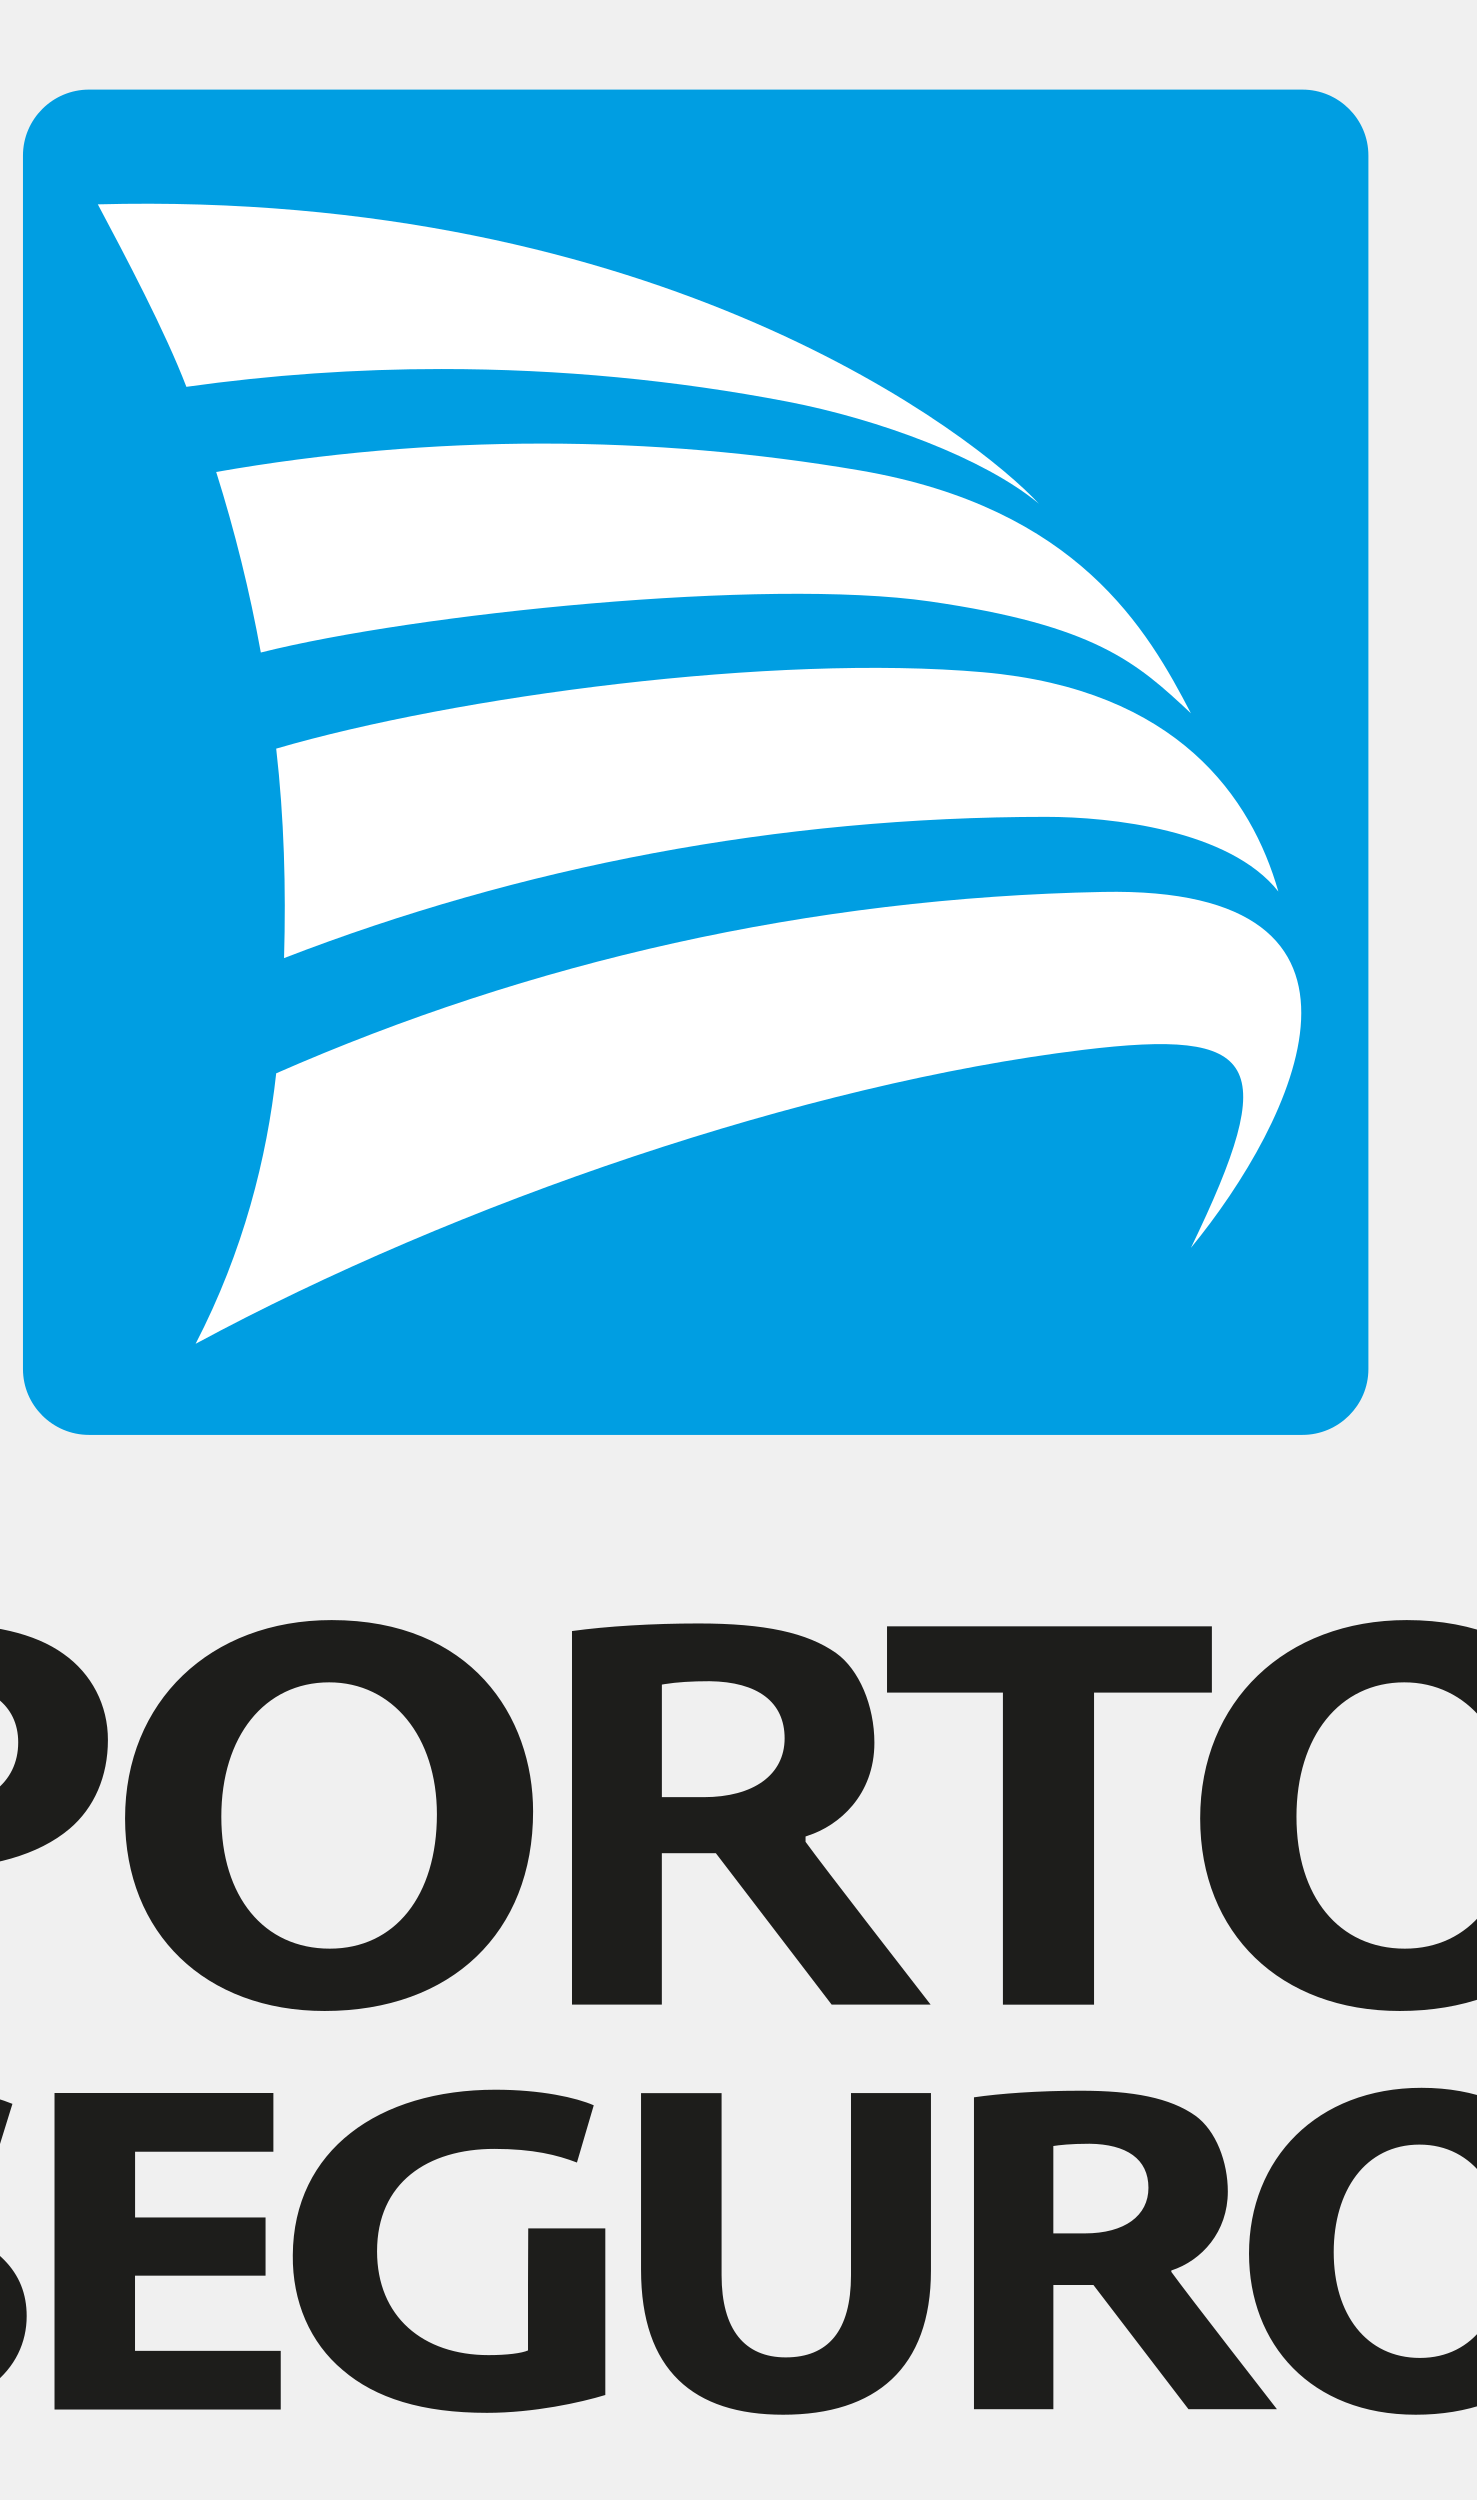
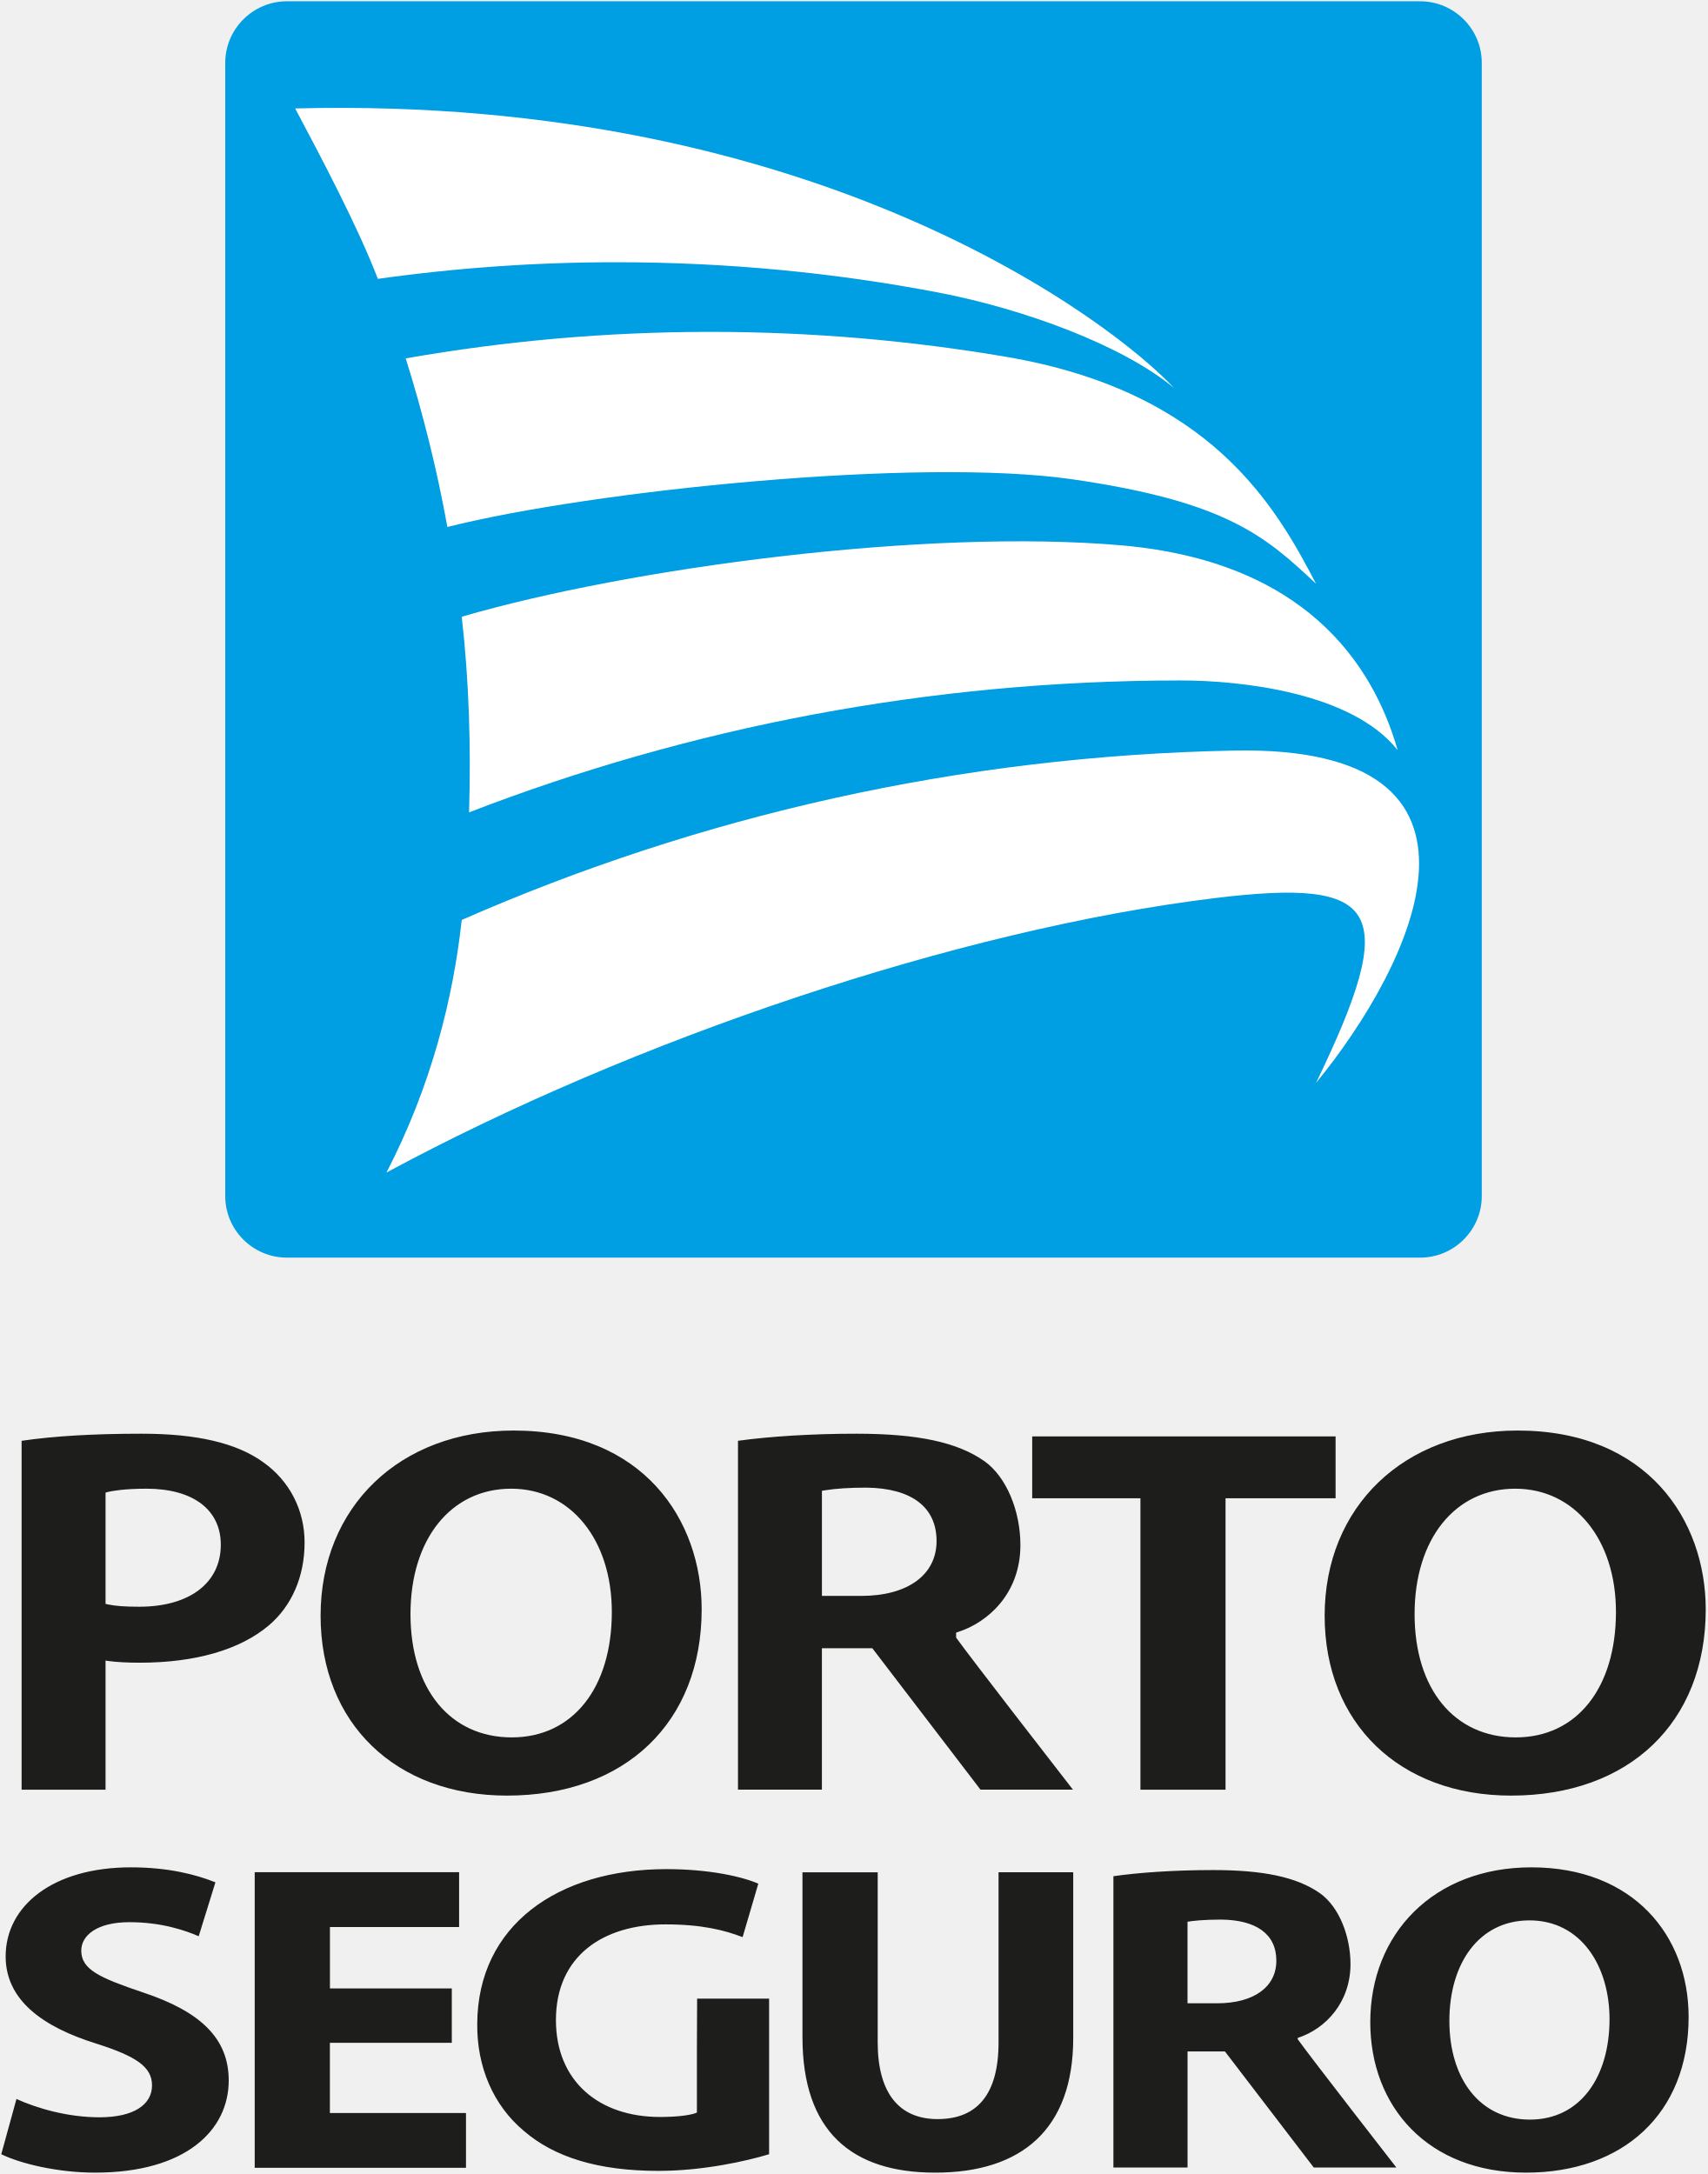
- <svg xmlns="http://www.w3.org/2000/svg" viewBox="905 24 248 420">
-   <radialGradient id="a" cx="1128.516" cy="600" gradientTransform="matrix(1.42173 -.03127 .01583 .71968 -583.857 378.476)" gradientUnits="userSpaceOnUse" r="260.156">
-     <stop offset="0" stop-color="#009ee2" />
-     <stop offset="1" stop-color="#009ee2" stop-opacity="0" />
-   </radialGradient>
-   <path d="m604.765 266.207h-151.162c-4.52 0-8.222 3.682-8.222 8.217v151.168c0 4.519 3.697 8.2 8.222 8.2h151.162c4.514 0 8.217-3.681 8.217-8.2v-151.168c.005-4.535-3.698-8.217-8.217-8.217z" fill="#009ee2" />
-   <g fill="#fff">
-     <path d="m601.763 366.102c-6.062-7.689-20.895-9.3-28.924-9.3-33.464 0-65.484 6.219-94.936 17.595.256-8.73.005-17.47-.978-26.094 22.422-6.543 61.985-11.8 88.027-9.52 24.326 2.134 33.49 15.692 36.81 27.319z" />
-     <path d="m590.873 343.904c-6.784-6.37-11.956-10.963-32.527-13.939-20.566-2.96-64.077 1.517-83.335 6.365a184.069 184.069 0 0 0 -5.56-22.49 234.747 234.747 0 0 1 40.64-3.536c13.468 0 26.695 1.15 39.536 3.342 27.203 4.66 35.859 19.897 41.246 30.258z" />
-     <path d="m454.706 280.502c70.045-1.82 109.393 28.845 117.228 37.292-6.82-5.685-19.98-10.529-31.314-12.715-13.928-2.673-28.307-4.064-43.072-4.064-10.79 0-21.423.753-31.81 2.218-2.647-6.91-7.553-16.188-11.032-22.731zm136.167 129.99c11.266-23.28 8.625-27.35-13.5-24.656-34.389 4.2-77.738 18.923-110.485 36.607 5.973-11.56 8.886-23.197 10.037-33.694 31.617-13.881 66.404-21.873 102.975-22.595 38.286-.758 23.918 28.531 10.973 44.338z" />
-   </g>
-   <path d="m306.065 364.271c4.739-.69 11.79-1.213 19.624-1.213 9.671 0 16.429 1.307 21.079 4.576 3.86 2.772 5.994 8.599 5.994 13.96 0 7.422-4.791 12.715-10.393 14.53v.256c2.782 3.881 19.425 25.263 19.425 25.263h-16.271l-17.485-22.852h-7.37v22.852h-14.603zm14.603 25.032h5.79c7.354 0 11.7-3.274 11.7-8.384 0-5.345-4.063-8.018-10.826-8.107-3.573 0-5.612.256-6.669.419v16.072zm-230.658 18.845c3.975 1.815 10.063 3.61 16.35 3.61 6.773 0 10.35-2.5 10.35-6.288 0-3.635-3.085-5.716-10.941-8.216-10.827-3.369-17.888-8.709-17.888-17.187 0-9.943 9.279-17.543 24.656-17.543 7.354 0 12.778 1.397 16.659 2.95l-3.29 10.618c-2.61-1.12-7.255-2.767-13.651-2.767-6.376 0-9.483 2.6-9.483 5.612 0 3.734 3.687 5.361 12.103 8.206 11.528 3.818 16.941 9.153 16.941 17.37 0 9.75-8.416 18.144-26.314 18.144-7.458 0-14.807-1.81-18.484-3.63zm85.74-11.067h-24.006v13.829h26.805v10.79h-41.612v-58.219h40.258v10.796h-25.44v12.097h24.001v10.707zm62.509 21.947c-4.55 1.39-13.16 3.284-21.78 3.284-11.898 0-20.508-2.688-26.517-7.861-6.005-5.01-9.295-12.61-9.195-21.141.104-19.363 15.869-30.435 37.26-30.435 8.416 0 14.897 1.464 18.098 2.866l-3.091 10.528c-3.583-1.375-8.034-2.51-15.2-2.51-12.275 0-21.57 6.224-21.57 18.84 0 12.003 8.416 19.096 20.509 19.096 3.384 0 6.098-.346 7.26-.863v-12.182l.041-10.272h14.18v30.65zm21.381-55.542v33.517c0 10.01 4.258 15.11 11.8 15.11 7.746 0 12.004-4.817 12.004-15.11v-33.517h14.708v32.654c0 17.976-10.163 26.517-27.193 26.517-16.455 0-26.136-8.122-26.136-26.69v-32.47h14.812v-.01zm159.72 28.516c0 19.07-12.966 30.655-32.031 30.655-19.358 0-30.67-13.044-30.67-29.63 0-17.443 12.484-30.503 31.737-30.503 20.037.005 30.964 13.4 30.964 29.478zm-47.12.759c0 11.418 5.999 19.451 15.863 19.451 9.97 0 15.68-8.468 15.68-19.776 0-10.465-5.606-19.467-15.78-19.467-9.958.01-15.764 8.484-15.764 19.792zm-233.693-110.083c-5.23-3.75-13.039-5.57-23.876-5.57-9.383 0-17.318.46-23.646 1.401v68.716h16.533v-25.43l.711.105c1.59.204 3.682.314 6.025.314 10.921 0 19.714-2.532 25.394-7.323 4.56-3.854 7.071-9.67 7.071-16.329.016-6.418-2.976-12.207-8.212-15.884zm-24.352 28.51c-2.835 0-4.66-.141-6.135-.444l-.502-.115v-21.916l.465-.136c.827-.183 3.149-.638 7.595-.638 9.168 0 14.64 4.127 14.64 11.042 0 7.52-6.157 12.207-16.063 12.207zm73.722-34.703c-22.365 0-38.004 14.995-38.004 36.482 0 21.177 14.765 35.425 36.707 35.425 23.3 0 38.349-14.4 38.349-36.696.005-17.533-11.45-35.211-37.052-35.211zm-.35 60.442c-12.125 0-19.95-9.535-19.95-24.285 0-14.775 7.961-24.703 19.834-24.703 11.67 0 19.823 9.99 19.823 24.285 0 15.01-7.73 24.703-19.708 24.703zm87.639-19.494-.12-.162v-.978l.434-.152c5.643-1.81 12.228-7.39 12.228-17.092 0-6.857-2.83-13.474-7.03-16.486-5.34-3.777-13.148-5.456-25.314-5.456-8.5 0-16.936.518-23.28 1.397v68.716h16.528v-27.857h9.932s20.921 27.355 21.303 27.857h18.207c-3.755-4.833-19.896-25.634-22.888-29.787zm-18.855-8.374h-7.694v-20.707l.518-.088c2.196-.356 4.968-.534 8.258-.534 8.897.115 13.803 3.85 13.803 10.513-.005 6.684-5.69 10.816-14.885 10.816zm93.476-31.423v12.191h-21.674v57.404h-16.763v-57.404h-21.32v-12.191zm35.844-1.151c-22.36 0-37.999 14.995-37.999 36.482 0 21.177 14.745 35.425 36.718 35.425 23.29 0 38.343-14.4 38.343-36.696-.01-17.533-11.454-35.211-37.062-35.211zm-.35 60.442c-12.114 0-19.933-9.535-19.933-24.285 0-14.775 7.955-24.703 19.828-24.703 11.68 0 19.833 9.99 19.833 24.285-.01 15.01-7.74 24.703-19.728 24.703z" fill="#1d1d1b" />
-   <g stroke-width="7.054">
+ <svg xmlns="http://www.w3.org/2000/svg" width="307.1" height="391.1" viewBox="868.34 38.82 307.1 391.1">
+   <g>
    <path d="m1123.81 39.053h-203.862c-6.095 0-11.089 4.966-11.089 11.082v203.869c0 6.094 4.987 11.06 11.089 11.06h203.862c6.087 0 11.081-4.966 11.081-11.06v-203.87c.01-6.115-4.987-11.08-11.082-11.08z" fill="#009ee2" />
    <g fill="#fff">
      <path d="m1119.76 173.774c-8.175-10.37-28.18-12.542-39.007-12.542-45.13 0-88.313 8.387-128.033 23.729.345-11.773.01-23.56-1.32-35.191 30.24-8.825 83.595-15.914 118.716-12.838 32.807 2.878 45.166 21.161 49.645 36.842z" />
      <path d="m1105.075 143.837c-9.15-8.591-16.125-14.784-43.868-18.798-27.736-3.992-86.416 2.046-112.388 8.584a248.237 248.237 0 0 0 -7.498-30.33 316.588 316.588 0 0 1 54.808-4.77c18.163 0 36.002 1.553 53.32 4.508 36.686 6.285 48.36 26.833 55.626 40.806z" />
      <path d="m921.436 58.331c94.464-2.455 147.53 38.902 158.097 50.294-9.198-7.668-26.946-14.2-42.231-17.148-18.785-3.605-38.175-5.48-58.088-5.48a307.366 307.366 0 0 0 -42.902 2.99c-3.569-9.318-10.185-21.832-14.876-30.656zm183.639 175.309c15.193-31.397 11.631-36.885-18.206-33.252-46.379 5.664-104.84 25.52-149.005 49.37 8.056-15.59 11.985-31.284 13.536-45.441 42.64-18.721 89.555-29.5 138.876-30.473 51.633-1.023 32.257 38.479 14.799 59.795z" />
    </g>
  </g>
  <path d="m1068.627 376.349c4.328-.63 10.767-1.108 17.923-1.108 8.833 0 15.005 1.194 19.251 4.18 3.526 2.531 5.475 7.853 5.475 12.75 0 6.778-4.376 11.612-9.492 13.27v.234c2.541 3.544 17.741 23.072 17.741 23.072h-14.86l-15.97-20.87h-6.73v20.87h-13.338zm13.337 22.862h5.288c6.717 0 10.686-2.99 10.686-7.657 0-4.882-3.711-7.323-9.888-7.404-3.263 0-5.126.234-6.09.382v14.68zm-210.663 17.212c3.63 1.657 9.19 3.296 14.932 3.296 6.187 0 9.454-2.283 9.454-5.742 0-3.32-2.818-5.221-9.993-7.505-9.889-3.076-16.338-7.953-16.338-15.697 0-9.08 8.475-16.022 22.519-16.022 6.716 0 11.67 1.276 15.215 2.695l-3.005 9.697c-2.384-1.022-6.626-2.527-12.468-2.527-5.823 0-8.66 2.374-8.66 5.125 0 3.411 3.367 4.897 11.053 7.496 10.529 3.487 15.473 8.36 15.473 15.864 0 8.904-7.686 16.571-24.033 16.571-6.812 0-13.524-1.653-16.882-3.315zm78.308-10.108h-21.926v12.63h24.482v9.855h-38.006v-53.172h36.769v9.86h-23.235v11.048h21.921v9.779zm57.09 20.044c-4.156 1.27-12.02 3-19.892 3-10.867 0-18.73-2.456-24.219-7.18-5.484-4.576-8.488-11.517-8.398-19.308.096-17.685 14.494-27.798 34.031-27.798 7.686 0 13.605 1.338 16.529 2.618l-2.824 9.616c-3.272-1.256-7.337-2.293-13.881-2.293-11.212 0-19.7 5.685-19.7 17.207 0 10.963 7.686 17.44 18.73 17.44 3.09 0 5.57-.315 6.63-.788v-11.125l.038-9.382h12.95v27.993zm19.528-50.727v30.611c0 9.143 3.888 13.8 10.777 13.8 7.074 0 10.963-4.399 10.963-13.8v-30.61h13.433v29.822c0 16.418-9.282 24.22-24.836 24.22-15.028 0-23.87-7.42-23.87-24.378v-29.655h13.528v-.01zm145.874 26.044c0 17.417-11.842 27.998-29.254 27.998-17.68 0-28.012-11.914-28.012-27.061 0-15.932 11.402-27.86 28.986-27.86 18.3.005 28.28 12.239 28.28 26.923zm-43.036.693c0 10.428 5.48 17.765 14.489 17.765 9.104 0 14.32-7.733 14.32-18.061 0-9.559-5.12-17.78-14.411-17.78-9.096.01-14.398 7.748-14.398 18.076zm-213.435-100.541c-4.776-3.425-11.908-5.087-21.806-5.087-8.57 0-15.817.42-21.597 1.28v62.76h15.1v-23.226l.65.096c1.452.186 3.363.286 5.503.286 9.974 0 18.004-2.312 23.192-6.687 4.166-3.52 6.459-8.833 6.459-14.914.014-5.861-2.719-11.15-7.5-14.508zm-22.24 26.04c-2.59 0-4.257-.13-5.604-.406l-.459-.106v-20.015l.425-.124c.755-.167 2.876-.583 6.937-.583 8.374 0 13.37 3.77 13.37 10.084 0 6.87-5.622 11.15-14.67 11.15zm67.33-31.695c-20.426 0-34.709 13.695-34.709 33.319 0 19.342 13.485 32.354 33.525 32.354 21.281 0 35.024-13.15 35.024-33.515.005-16.012-10.456-32.158-33.84-32.158zm-.32 55.202c-11.073 0-18.219-8.708-18.219-22.18 0-13.494 7.27-22.561 18.114-22.561 10.658 0 18.105 9.124 18.105 22.18 0 13.71-7.06 22.561-18 22.561zm80.043-17.804-.11-.148v-.893l.397-.139c5.154-1.652 11.168-6.75 11.168-15.61 0-6.263-2.584-12.306-6.42-15.058-4.877-3.449-12.01-4.982-23.12-4.982-7.763 0-15.468.473-21.263 1.275v62.76h15.095v-25.442h9.072s19.108 24.983 19.456 25.442h16.629c-3.43-4.414-18.172-23.412-20.904-27.205zm-17.22-7.648h-7.028v-18.912l.473-.08c2.006-.326 4.538-.488 7.543-.488 8.126.105 12.606 3.516 12.606 9.602-.004 6.105-5.197 9.878-13.595 9.878zm85.373-28.7v11.136h-19.796v52.427h-15.31v-52.427h-19.47v-11.136zm32.736-1.05c-20.421 0-34.704 13.695-34.704 33.319 0 19.342 13.466 32.354 33.534 32.354 21.272 0 35.02-13.15 35.02-33.515-.01-16.012-10.462-32.158-33.85-32.158zm-.32 55.202c-11.063 0-18.205-8.708-18.205-22.18 0-13.494 7.266-22.561 18.11-22.561 10.667 0 18.114 9.124 18.114 22.18-.01 13.71-7.07 22.561-18.019 22.561z" fill="#1d1d1b" />
-   <text font-family="Myriad Pro" font-size="42.667" letter-spacing="0" word-spacing="0" x="937.5" y="831.25">
-     <tspan x="937.5" y="831.25">SEGUROS</tspan>
-   </text>
-   <rect fill="url(#a)" fill-rule="evenodd" height="5.469" rx="260.156" ry="2.734" width="520.313" x="769.922" y="772.266" />
</svg>
